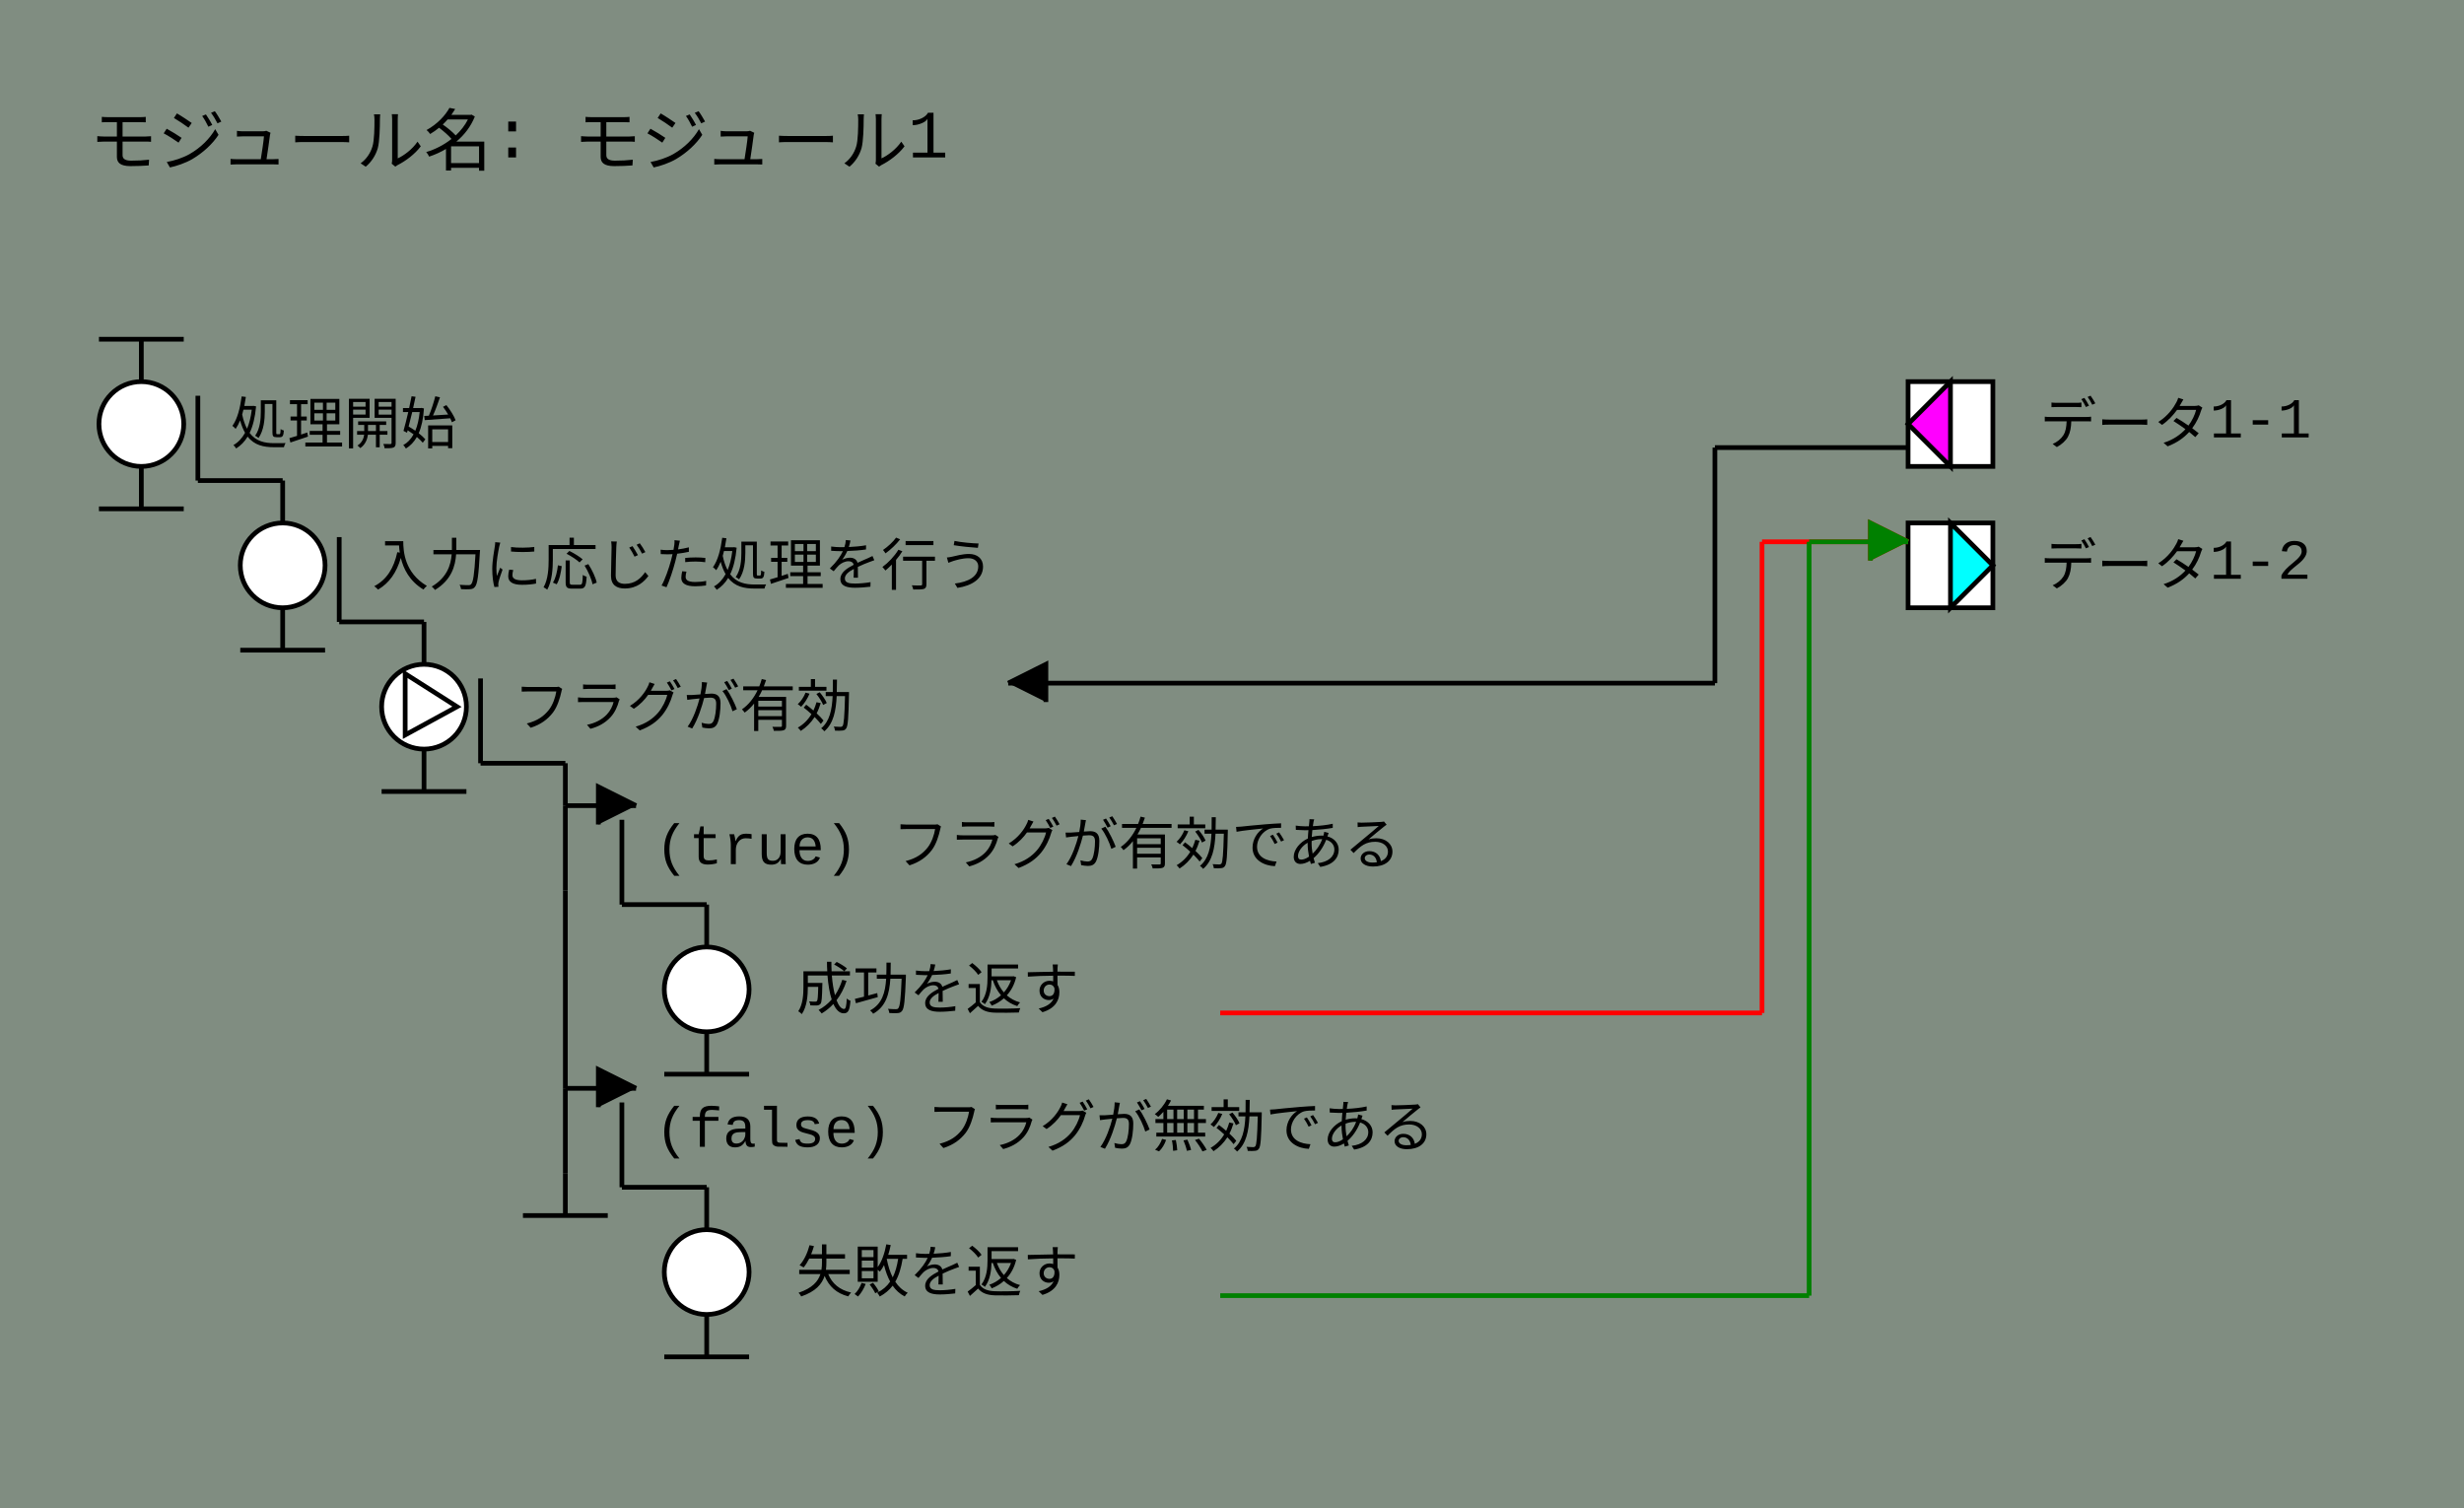
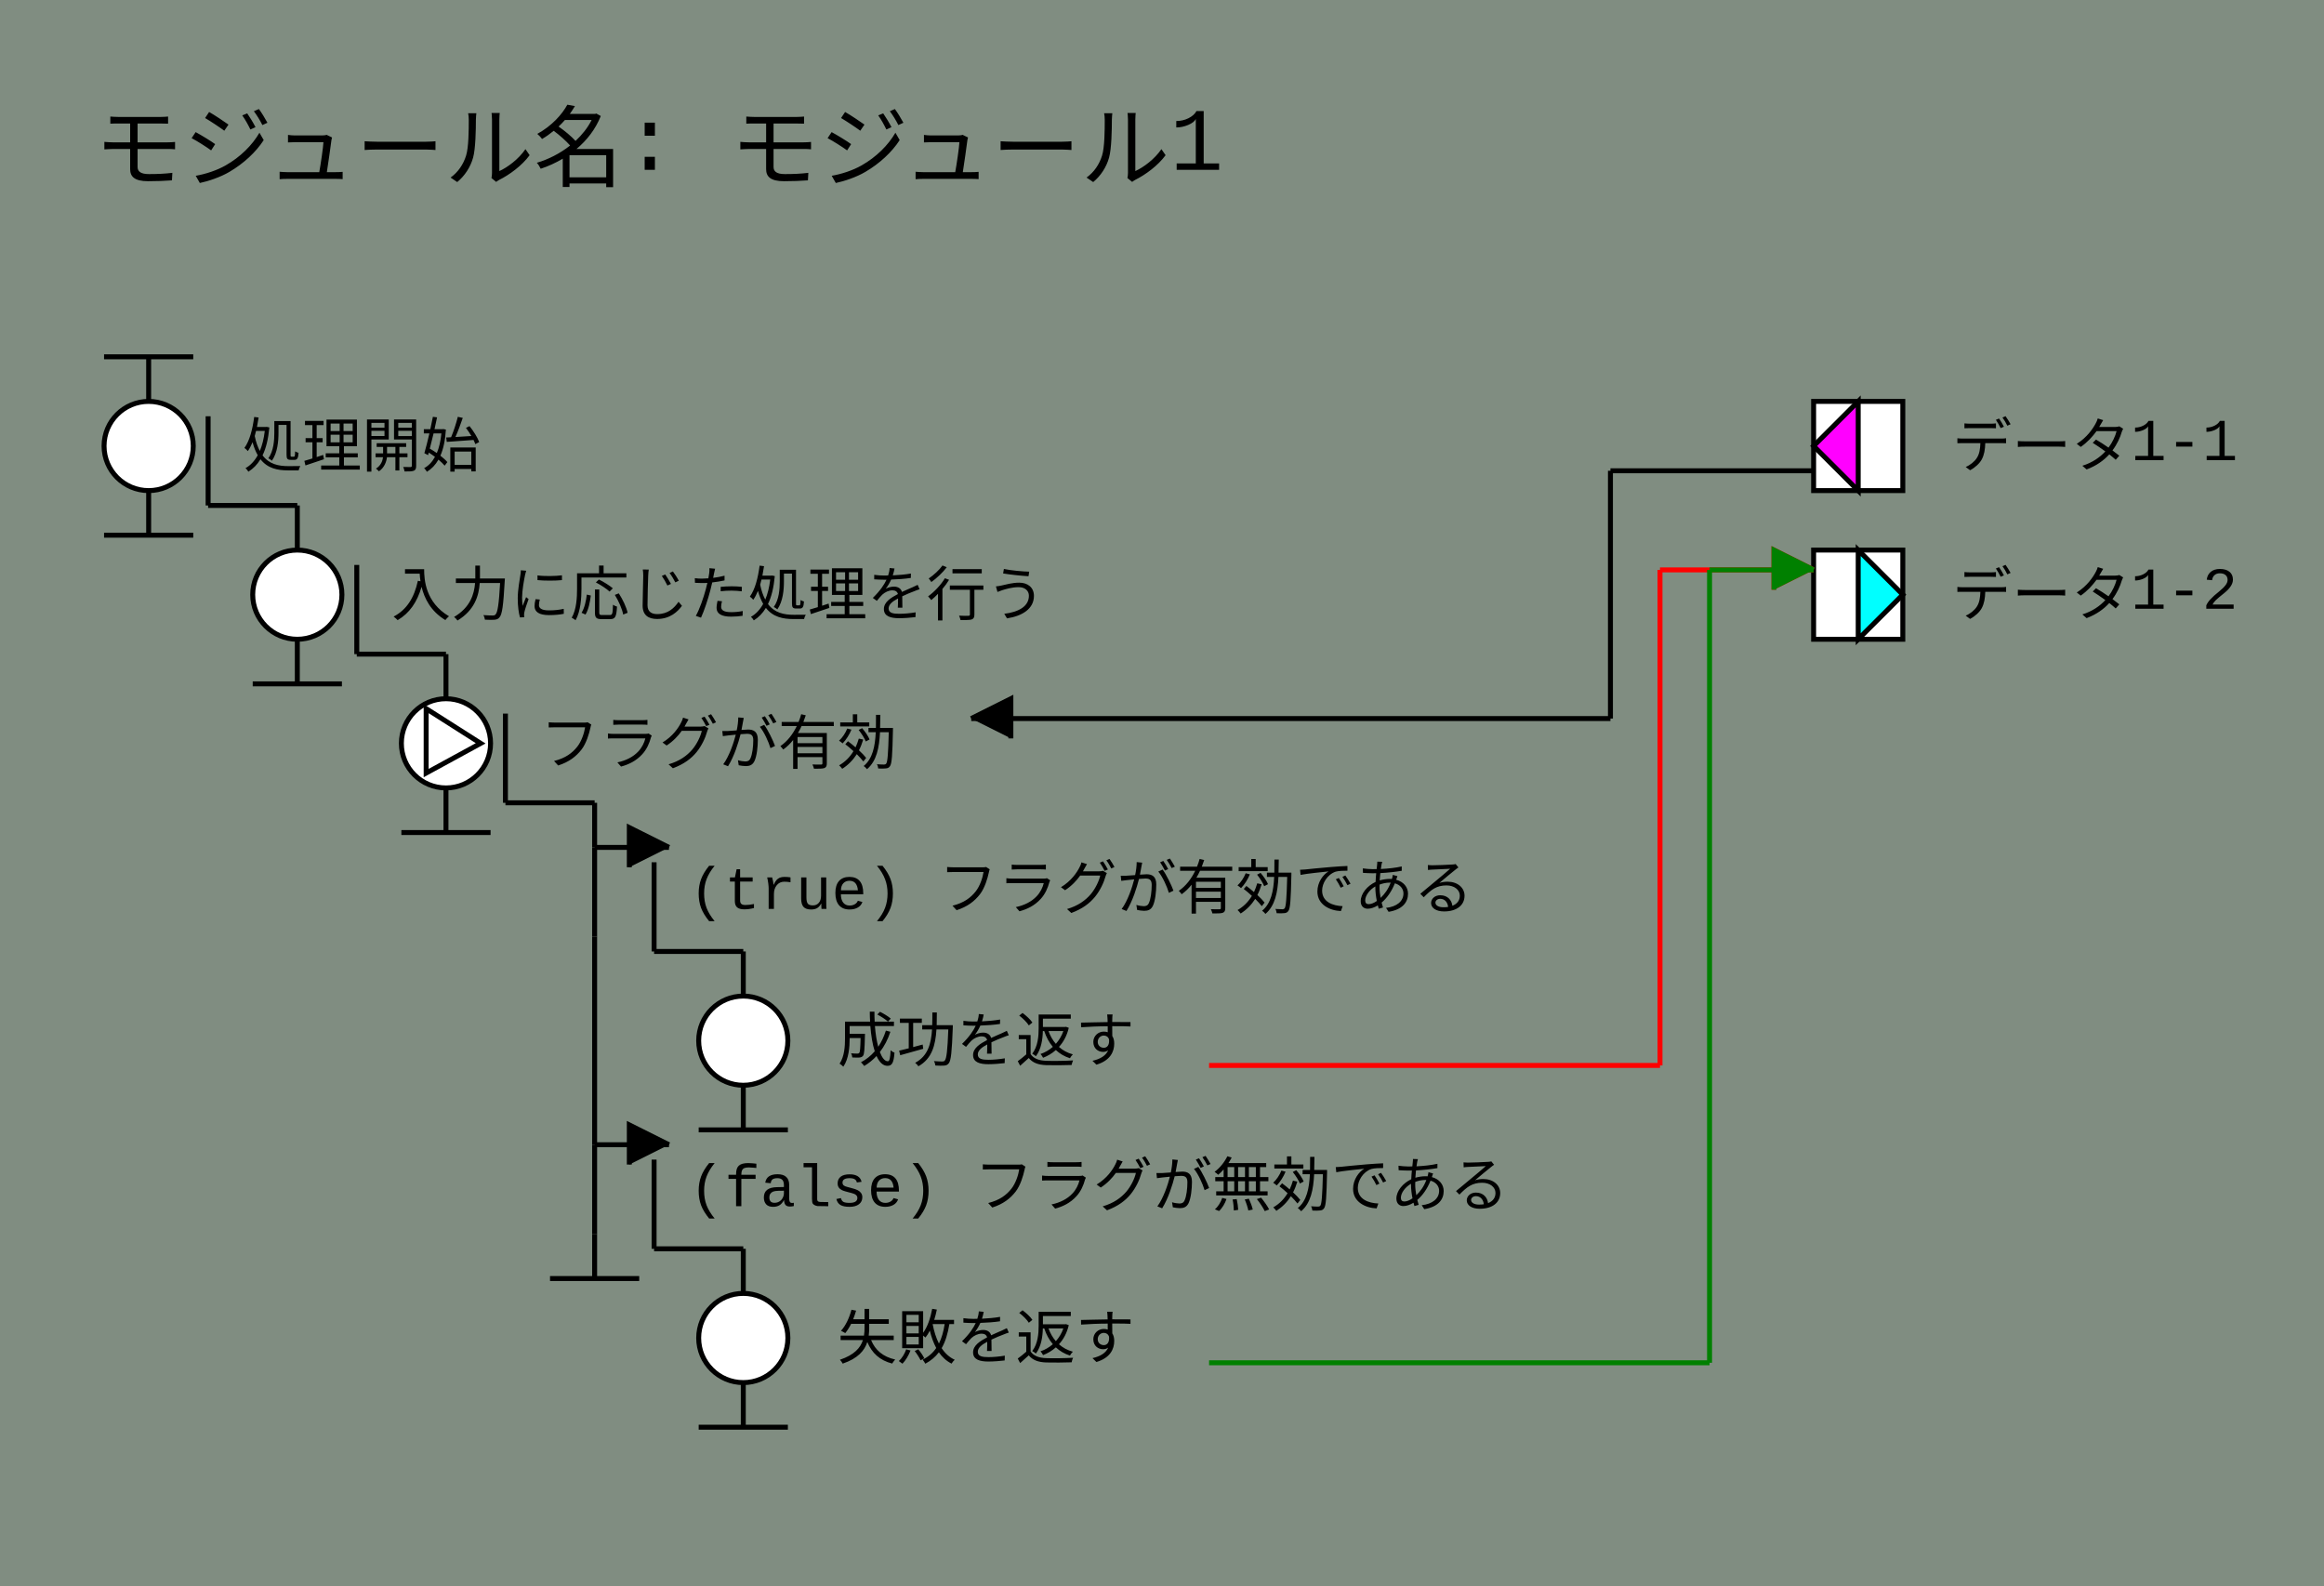
- <svg xmlns="http://www.w3.org/2000/svg" width="523" height="320" style="background-color: #808d81">
-   <rect x="0" y="0" width="523" height="320" fill="#808d81" stroke="#808d81" />
-   <text x="19" y="30" text-anchor="start" dominant-baseline="middle" font-family="Consolas, Meiryo UI, Courier New, monospace" font-size="120%" rotate="0">モジュール名: モジュール1</text>
+ <svg xmlns="http://www.w3.org/2000/svg" width="469" height="320" style="background-color: #808d81">
+   <rect x="0" y="0" width="469" height="320" fill="#808d81" stroke="#808d81" />
+   <text x="19" y="30" text-anchor="start" dominant-baseline="middle" font-family="Consolas, Courier New, monospace" font-size="18px" rotate="0">モジュール名: モジュール1</text>
  <circle cx="30" cy="90" r="9" fill="white" stroke="black" />
-   <text x="49" y="90" text-anchor="start" dominant-baseline="middle" font-family="Consolas, Meiryo UI, Courier New, monospace" font-size="100%" rotate="0">処理開始</text>
+   <text x="49" y="90" text-anchor="start" dominant-baseline="middle" font-family="Consolas, Courier New, monospace" font-size="12px" rotate="0">処理開始</text>
  <line x1="30" y1="72" x2="30" y2="81" stroke="black" />
  <line x1="21" y1="72" x2="39" y2="72" stroke="black" />
  <line x1="30" y1="99" x2="30" y2="108" stroke="black" />
  <line x1="21" y1="108" x2="39" y2="108" stroke="black" />
  <circle cx="60" cy="120" r="9" fill="white" stroke="black" />
-   <text x="79" y="120" text-anchor="start" dominant-baseline="middle" font-family="Consolas, Meiryo UI, Courier New, monospace" font-size="100%" rotate="0">入力に応じた処理を行う</text>
+   <text x="79" y="120" text-anchor="start" dominant-baseline="middle" font-family="Consolas, Courier New, monospace" font-size="12px" rotate="0">入力に応じた処理を行う</text>
  <line x1="60" y1="129" x2="60" y2="138" stroke="black" />
  <line x1="51" y1="138" x2="69" y2="138" stroke="black" />
  <line x1="60" y1="102" x2="60" y2="111" stroke="black" />
  <line x1="42" y1="102" x2="60" y2="102" stroke="black" />
  <line x1="42" y1="84" x2="42" y2="102" stroke="black" />
  <circle cx="90" cy="150" r="9" fill="white" stroke="black" />
  <polygon points="97 150 86 156 86 143" fill="white" stroke="black" />
-   <text x="109" y="150" text-anchor="start" dominant-baseline="middle" font-family="Consolas, Meiryo UI, Courier New, monospace" font-size="100%" rotate="0">フラグが有効</text>
+   <text x="109" y="150" text-anchor="start" dominant-baseline="middle" font-family="Consolas, Courier New, monospace" font-size="12px" rotate="0">フラグが有効</text>
  <line x1="90" y1="159" x2="90" y2="168" stroke="black" />
  <line x1="81" y1="168" x2="99" y2="168" stroke="black" />
  <line x1="90" y1="132" x2="90" y2="141" stroke="black" />
  <line x1="72" y1="132" x2="90" y2="132" stroke="black" />
  <line x1="72" y1="114" x2="72" y2="132" stroke="black" />
  <line x1="120" y1="171" x2="120" y2="189" stroke="black" />
  <line x1="120" y1="171" x2="135" y2="171" stroke="black" />
  <path d="M 135 171 L 127 167 L 127 175" stroke="black" fill="black" />
-   <text x="139" y="180" text-anchor="start" dominant-baseline="middle" font-family="Consolas, Meiryo UI, Courier New, monospace" font-size="100%" rotate="0">(true) フラグが有効である</text>
+   <text x="139" y="180" text-anchor="start" dominant-baseline="middle" font-family="Consolas, Courier New, monospace" font-size="12px" rotate="0">(true) フラグが有効である</text>
  <line x1="120" y1="162" x2="120" y2="171" stroke="black" />
  <line x1="102" y1="162" x2="120" y2="162" stroke="black" />
  <line x1="102" y1="144" x2="102" y2="162" stroke="black" />
  <circle cx="150" cy="210" r="9" fill="white" stroke="black" />
-   <text x="169" y="210" text-anchor="start" dominant-baseline="middle" font-family="Consolas, Meiryo UI, Courier New, monospace" font-size="100%" rotate="0">成功を返す</text>
+   <text x="169" y="210" text-anchor="start" dominant-baseline="middle" font-family="Consolas, Courier New, monospace" font-size="12px" rotate="0">成功を返す</text>
  <line x1="150" y1="219" x2="150" y2="228" stroke="black" />
  <line x1="141" y1="228" x2="159" y2="228" stroke="black" />
  <line x1="150" y1="192" x2="150" y2="201" stroke="black" />
  <line x1="132" y1="192" x2="150" y2="192" stroke="black" />
  <line x1="132" y1="174" x2="132" y2="192" stroke="black" />
  <line x1="120" y1="231" x2="120" y2="249" stroke="black" />
  <line x1="120" y1="231" x2="135" y2="231" stroke="black" />
  <path d="M 135 231 L 127 227 L 127 235" stroke="black" fill="black" />
-   <text x="139" y="240" text-anchor="start" dominant-baseline="middle" font-family="Consolas, Meiryo UI, Courier New, monospace" font-size="100%" rotate="0">(false) フラグが無効である</text>
+   <text x="139" y="240" text-anchor="start" dominant-baseline="middle" font-family="Consolas, Courier New, monospace" font-size="12px" rotate="0">(false) フラグが無効である</text>
  <line x1="120" y1="189" x2="120" y2="231" stroke="black" />
  <line x1="120" y1="249" x2="120" y2="258" stroke="black" />
  <line x1="111" y1="258" x2="129" y2="258" stroke="black" />
  <circle cx="150" cy="270" r="9" fill="white" stroke="black" />
-   <text x="169" y="270" text-anchor="start" dominant-baseline="middle" font-family="Consolas, Meiryo UI, Courier New, monospace" font-size="100%" rotate="0">失敗を返す</text>
+   <text x="169" y="270" text-anchor="start" dominant-baseline="middle" font-family="Consolas, Courier New, monospace" font-size="12px" rotate="0">失敗を返す</text>
  <line x1="150" y1="279" x2="150" y2="288" stroke="black" />
  <line x1="141" y1="288" x2="159" y2="288" stroke="black" />
  <line x1="150" y1="252" x2="150" y2="261" stroke="black" />
  <line x1="132" y1="252" x2="150" y2="252" stroke="black" />
  <line x1="132" y1="234" x2="132" y2="252" stroke="black" />
-   <line x1="214" y1="145" x2="364" y2="145" stroke="black" />
-   <path d="M 214 145 L 222 141 L 222 149" stroke="black" fill="black" />
-   <line x1="259" y1="215" x2="374" y2="215" stroke="red" />
-   <line x1="259" y1="275" x2="384" y2="275" stroke="green" />
-   <rect x="405" y="81" width="18" height="18" fill="white" stroke="black" />
-   <text x="433" y="90" text-anchor="start" dominant-baseline="middle" font-family="Consolas, Meiryo UI, Courier New, monospace" font-size="100%" rotate="0">データ1-1</text>
-   <rect x="405" y="111" width="18" height="18" fill="white" stroke="black" />
-   <text x="433" y="120" text-anchor="start" dominant-baseline="middle" font-family="Consolas, Meiryo UI, Courier New, monospace" font-size="100%" rotate="0">データ1-2</text>
-   <path d="M 405 90 L 414 81 L 414 99 Z" stroke="black" fill="fuchsia" />
-   <line x1="364" y1="95" x2="405" y2="95" stroke="black" />
-   <path d="M 423 120 L 414 111 L 414 129 Z" stroke="black" fill="aqua" />
-   <line x1="374" y1="115" x2="405" y2="115" stroke="red" />
-   <path d="M 405 115 L 397 111 L 397 119" stroke="red" fill="red" />
-   <line x1="384" y1="115" x2="405" y2="115" stroke="green" />
-   <path d="M 405 115 L 397 111 L 397 119" stroke="green" fill="green" />
-   <line x1="364" y1="95" x2="364" y2="145" stroke="black" />
-   <line x1="374" y1="115" x2="374" y2="215" stroke="red" />
-   <line x1="384" y1="115" x2="384" y2="275" stroke="green" />
+   <line x1="196" y1="145" x2="325" y2="145" stroke="black" />
+   <path d="M 196 145 L 204 141 L 204 149" stroke="black" fill="black" />
+   <line x1="244" y1="215" x2="335" y2="215" stroke="red" />
+   <line x1="244" y1="275" x2="345" y2="275" stroke="green" />
+   <rect x="366" y="81" width="18" height="18" fill="white" stroke="black" />
+   <text x="394" y="90" text-anchor="start" dominant-baseline="middle" font-family="Consolas, Courier New, monospace" font-size="12px" rotate="0">データ1-1</text>
+   <rect x="366" y="111" width="18" height="18" fill="white" stroke="black" />
+   <text x="394" y="120" text-anchor="start" dominant-baseline="middle" font-family="Consolas, Courier New, monospace" font-size="12px" rotate="0">データ1-2</text>
+   <path d="M 366 90 L 375 81 L 375 99 Z" stroke="black" fill="fuchsia" />
+   <line x1="325" y1="95" x2="366" y2="95" stroke="black" />
+   <path d="M 384 120 L 375 111 L 375 129 Z" stroke="black" fill="aqua" />
+   <line x1="335" y1="115" x2="366" y2="115" stroke="red" />
+   <path d="M 366 115 L 358 111 L 358 119" stroke="red" fill="red" />
+   <line x1="345" y1="115" x2="366" y2="115" stroke="green" />
+   <path d="M 366 115 L 358 111 L 358 119" stroke="green" fill="green" />
+   <line x1="325" y1="95" x2="325" y2="145" stroke="black" />
+   <line x1="335" y1="115" x2="335" y2="215" stroke="red" />
+   <line x1="345" y1="115" x2="345" y2="275" stroke="green" />
</svg>
